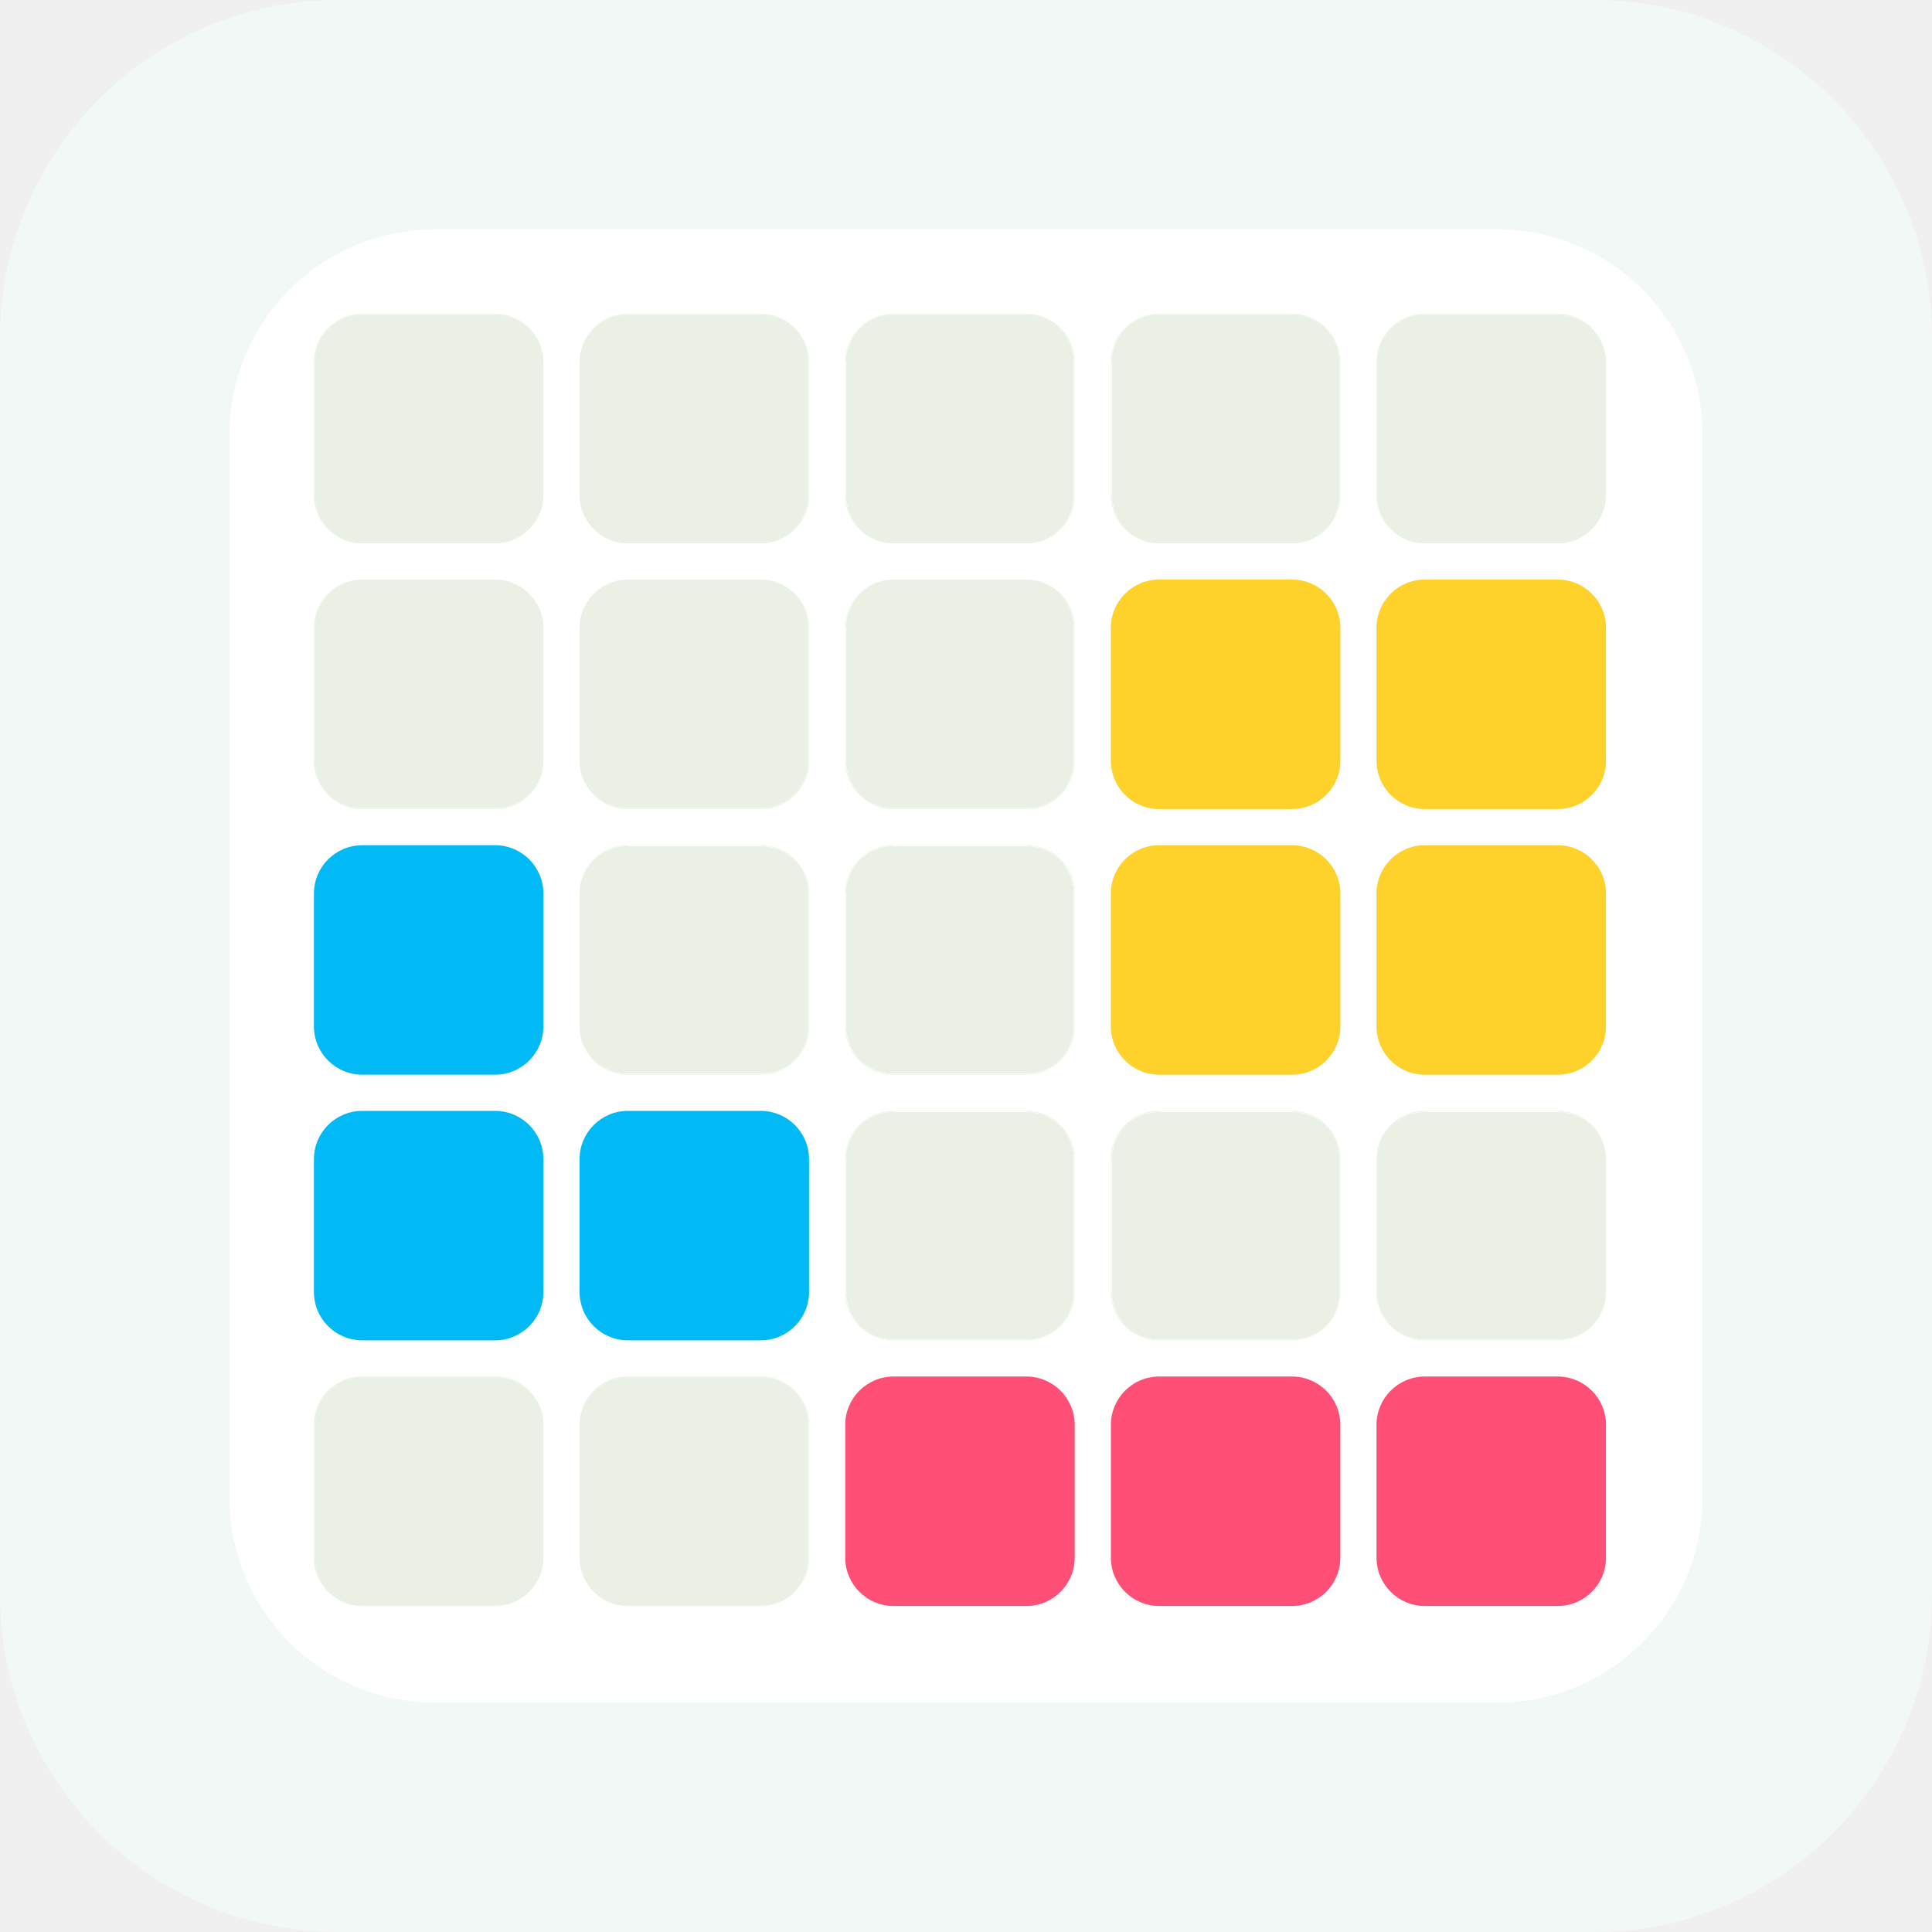
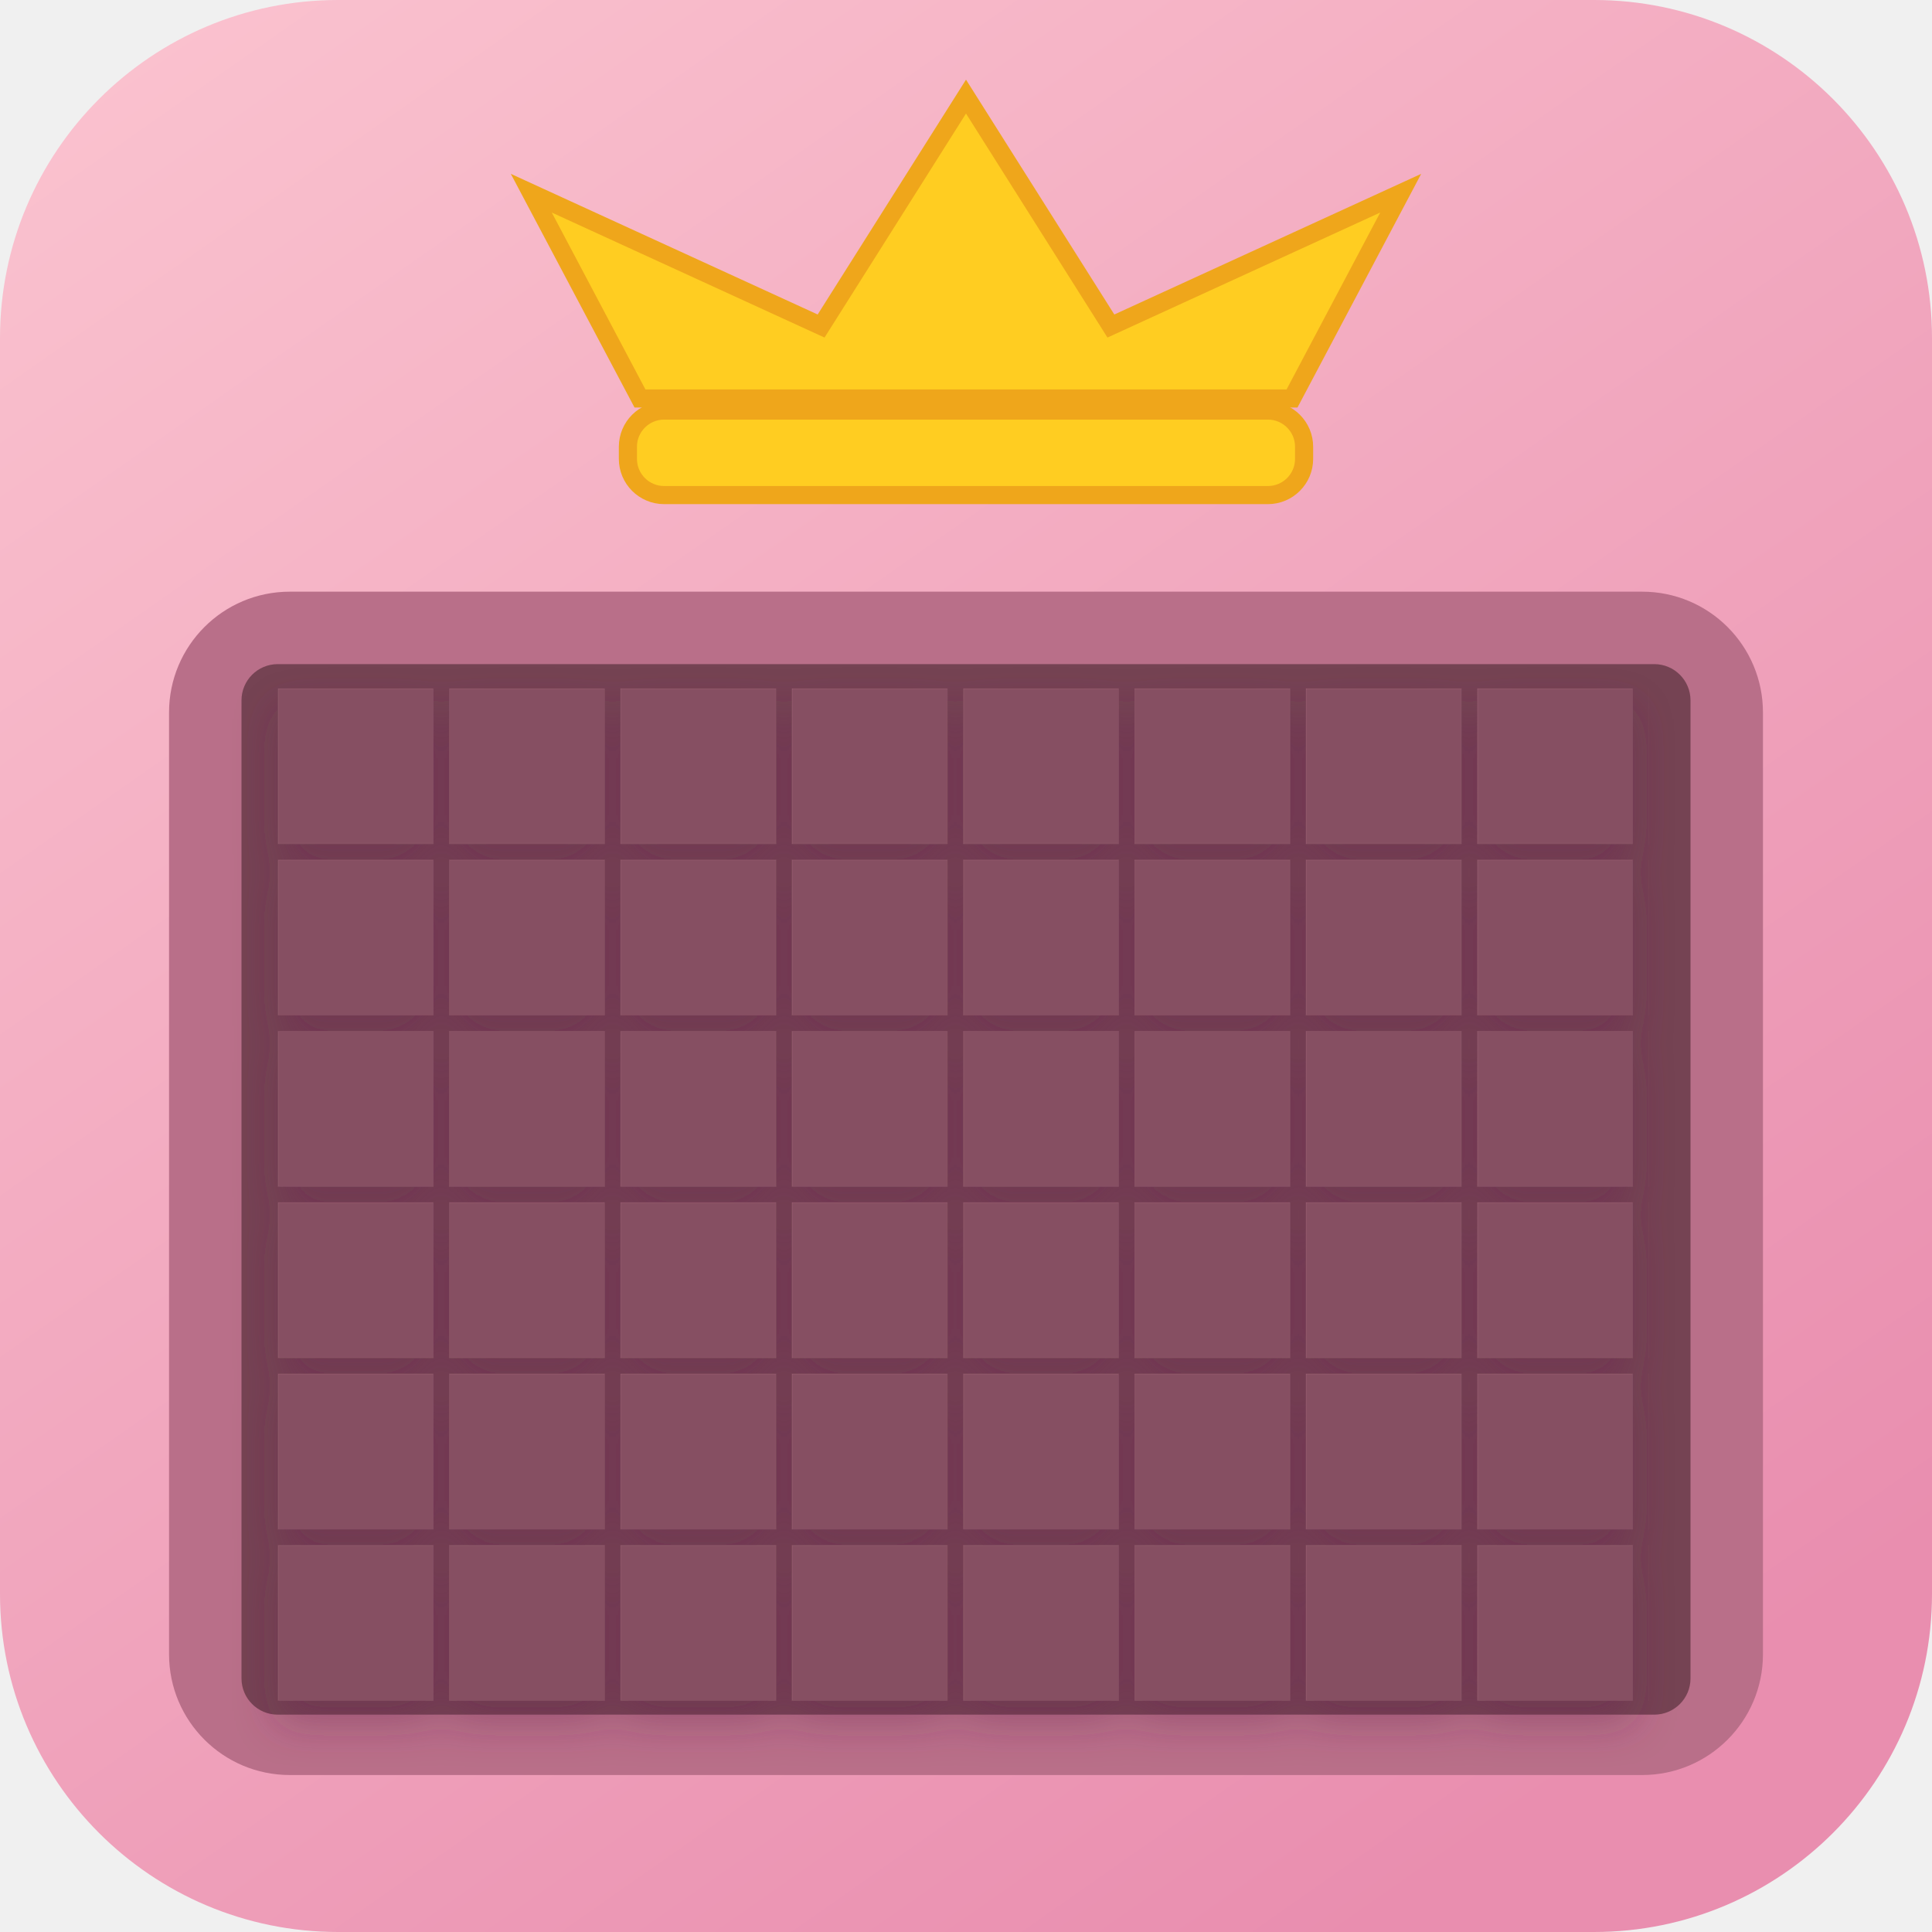
<svg xmlns="http://www.w3.org/2000/svg" viewBox="0 0 160 160">
  <defs>
-     <pattern id="grid" width="22" height="22" patternUnits="userSpaceOnUse">
-       <rect width="19" height="19" rx="4" fill="#eaf1e4" />
+     <linearGradient id="bg" x2=".7" y2="1">
+       <stop stop-color="#fbc4d0" />
+       <stop offset="1" stop-color="#e98eaf" />
+     </linearGradient>
+     <linearGradient id="tile" x2="1" y2="1">
+       <stop stop-color="#ffa4c2" />
+       <stop offset=".45" stop-color="#ed588e" />
+       <stop offset="1" stop-color="#b92462" />
+     </linearGradient>
+     <filter id="s">
+       <feDropShadow dx="0" dy="2" stdDeviation="2" flood-color="#6d2c4f" flood-opacity=".4" />
+     </filter>
+     <pattern id="grid" width="16.5" height="16.5" patternUnits="userSpaceOnUse">
+       <rect width="15" height="15" fill="#865062" />
    </pattern>
+     <g id="tile">
+       <rect width="15" height="15" rx="1" fill="url(#tile)" stroke="#ffc1d6" stroke-width="1" />
+       <path d="M1 1H14L11 4H4Z" fill="#ffcad9" opacity=".8" />
+       <path d="M14 1V14L11 11V4Z" fill="#a31e57" opacity=".5" />
+     </g>
  </defs>
-   <rect width="160" height="160" rx="28" fill="#f2f8f5" />
-   <rect x="19" y="19" width="122" height="122" rx="17" fill="#ffffff" />
-   <g transform="translate(26 26)">
-     <rect width="108" height="108" fill="url(#grid)" />
-     <g fill="#00b9f5">
-       <rect y="44" width="19" height="19" rx="4" />
-       <rect y="66" width="19" height="19" rx="4" />
-       <rect x="22" y="66" width="19" height="19" rx="4" />
-     </g>
-     <g fill="#ff4f76">
-       <rect x="44" y="88" width="19" height="19" rx="4" />
-       <rect x="66" y="88" width="19" height="19" rx="4" />
-       <rect x="88" y="88" width="19" height="19" rx="4" />
-     </g>
-     <g fill="#ffd12b">
-       <rect x="66" y="22" width="19" height="19" rx="4" />
-       <rect x="88" y="22" width="19" height="19" rx="4" />
-       <rect x="66" y="44" width="19" height="19" rx="4" />
-       <rect x="88" y="44" width="19" height="19" rx="4" />
-     </g>
+   <rect width="160" height="160" rx="28" fill="url(#bg)" />
+   <g fill="#ffcd21" stroke="#efa61b" stroke-width="1.5">
+     <path d="M53 33L44 16L68 27L80 8L92 27L116 16L107 33Z" />
+     <rect x="52" y="34" width="56" height="7" rx="3" />
+   </g>
+   <rect x="14" y="49" width="132" height="98" rx="10" fill="#b96f89" />
+   <rect x="20" y="55" width="120" height="87" rx="3" fill="#754353" />
+   <g transform="translate(23 57) scale(.86)" filter="url(#s)">
+     <rect width="132" height="99" fill="url(#grid)" />
+     <use href="#tile" x="0" y="33" />
+     <use href="#tile" x="16.5" y="33" />
+     <use href="#tile" x="33" y="33" />
+     <use href="#tile" x="33" y="49.5" />
+     <use href="#tile" x="49.5" y="49.5" />
+     <use href="#tile" x="66" y="49.5" />
+     <use href="#tile" x="82.5" y="49.5" />
+     <use href="#tile" x="99" y="49.5" />
+     <use href="#tile" x="115.5" y="49.5" />
+     <use href="#tile" x="16.5" y="66" />
+     <use href="#tile" x="33" y="66" />
+     <use href="#tile" x="49.5" y="66" />
+     <use href="#tile" x="66" y="66" />
+     <use href="#tile" x="82.5" y="66" />
+     <use href="#tile" x="99" y="66" />
+     <use href="#tile" x="115.5" y="66" />
  </g>
</svg>
